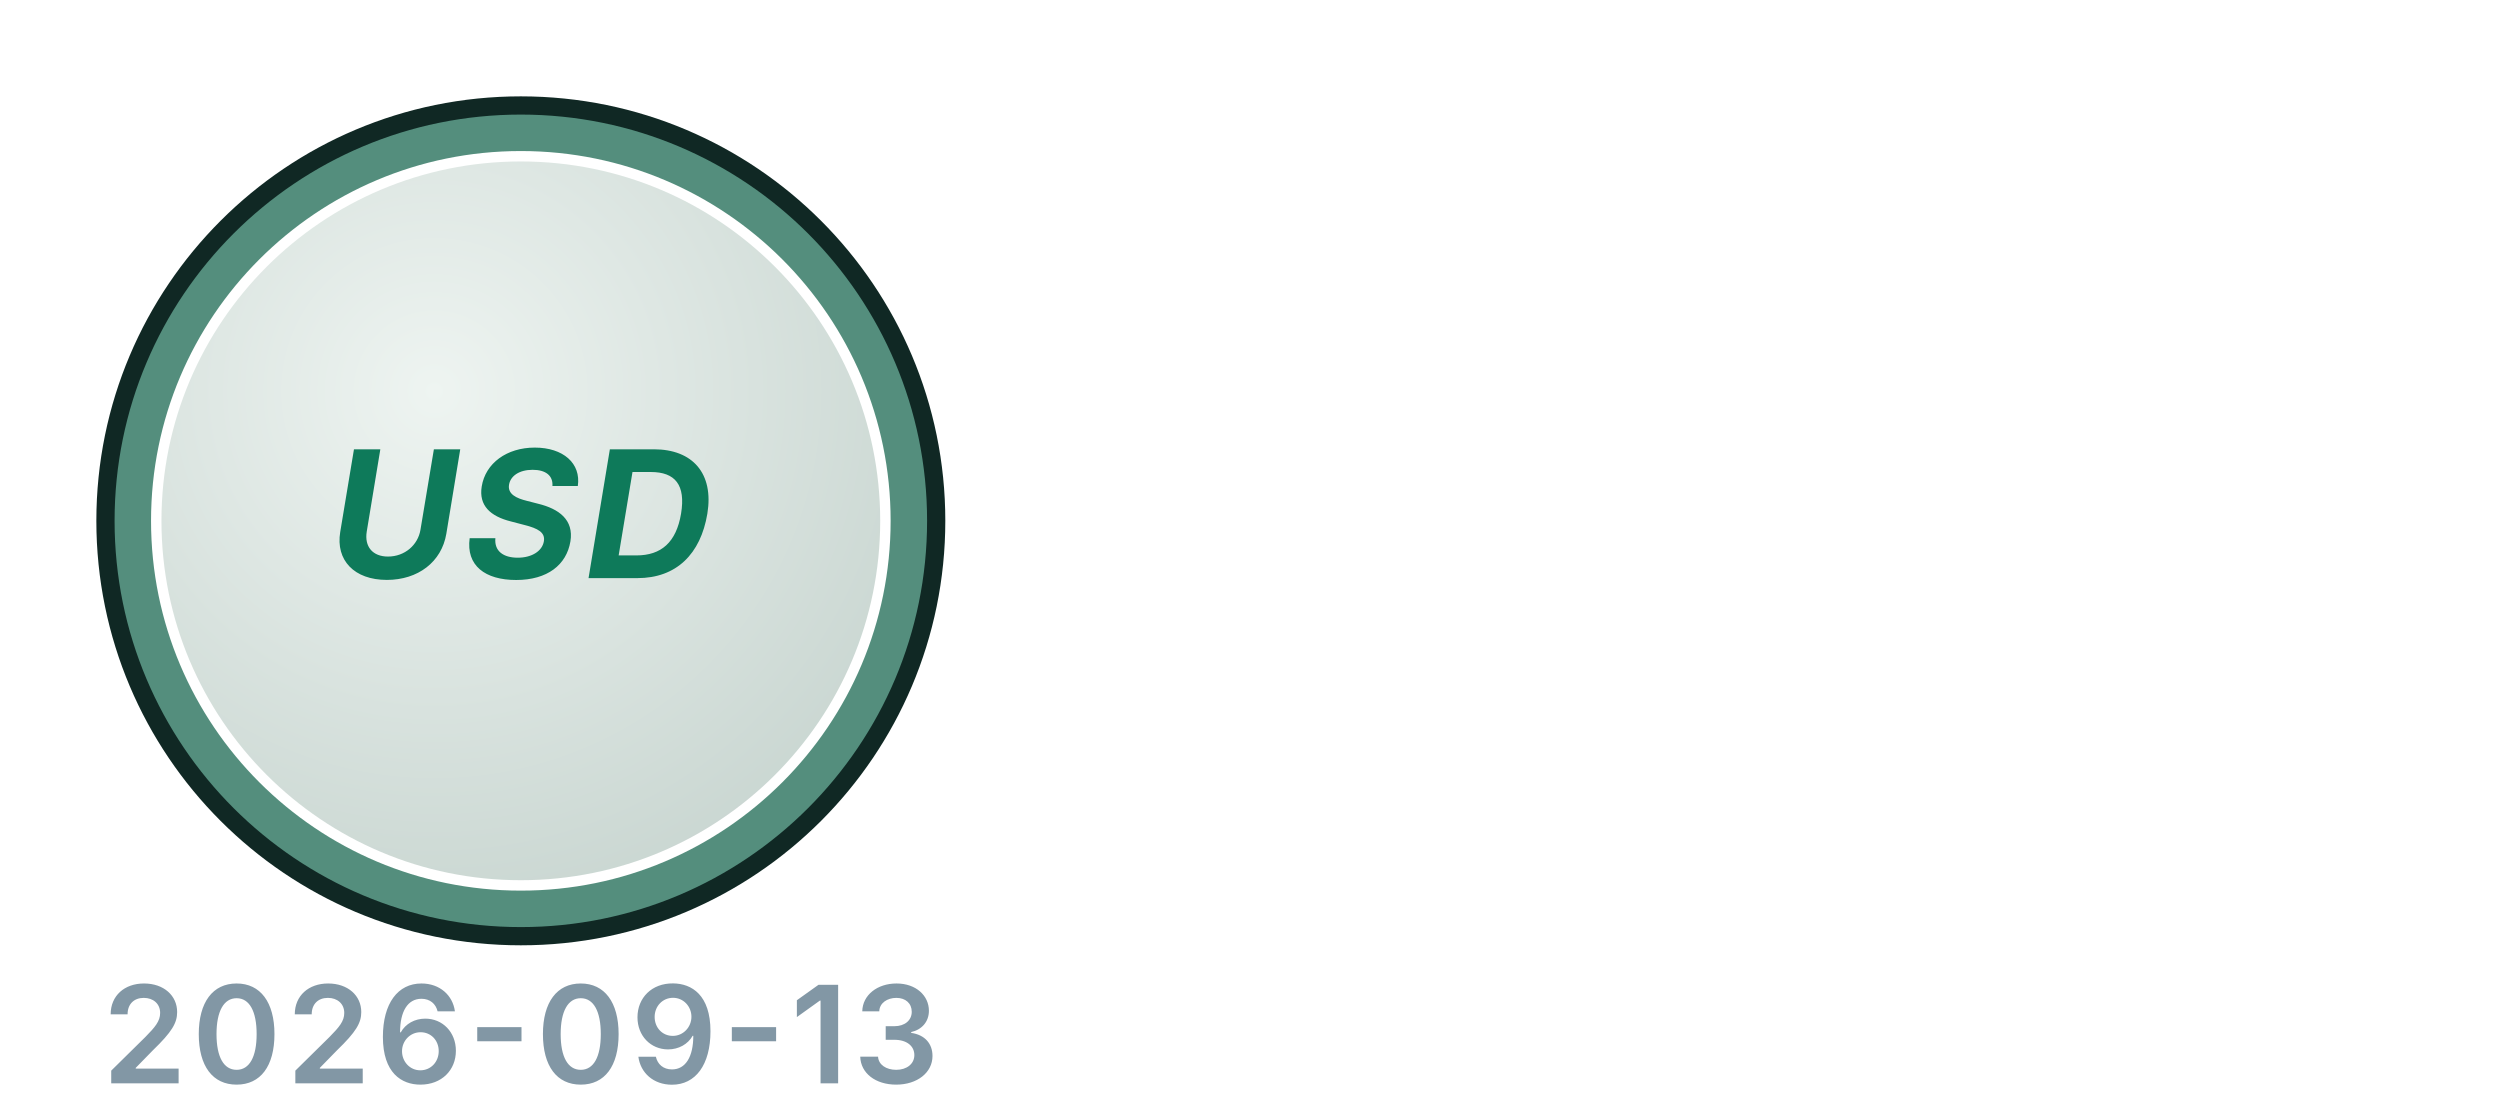
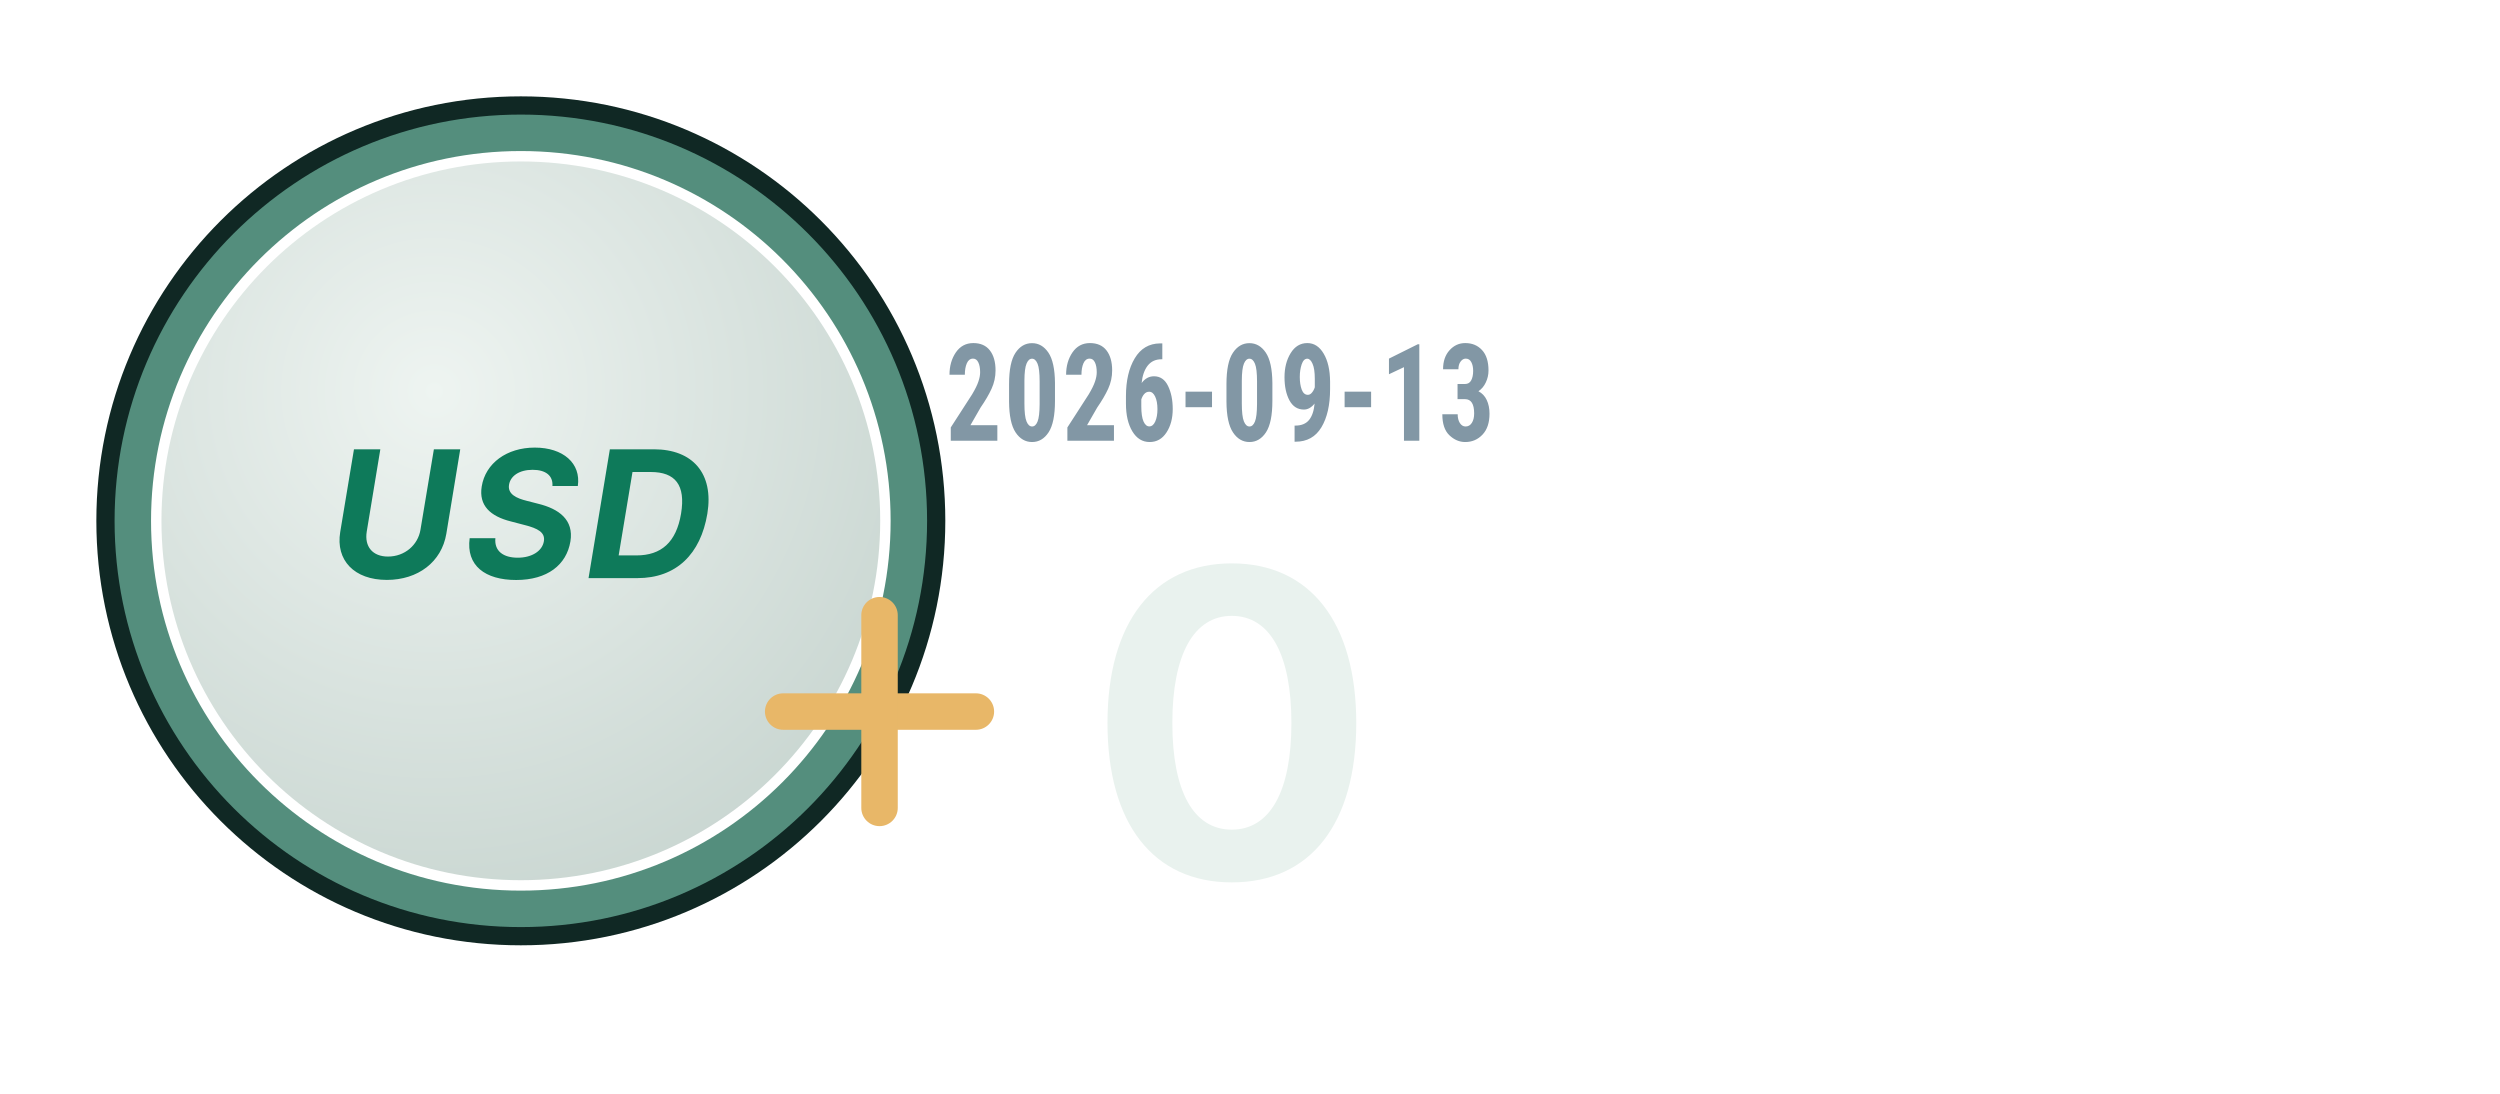
<svg xmlns="http://www.w3.org/2000/svg" viewBox="0 0 480 210">
  <defs>
-     <radialGradient id="panel-spot-light" cx="38%" cy="32%" r="75%">
+     <radialGradient id="panel-spot-A" cx="38%" cy="32%" r="75%">
      <stop offset="0%" stop-color="#eef4f1" />
      <stop offset="100%" stop-color="#c9d6d1" />
    </radialGradient>
  </defs>
  <g font-family="Inter, 'DejaVu Sans', Helvetica, Arial, sans-serif">
    <circle cx="100" cy="100" r="78" fill="none" stroke="#102824" stroke-width="7" />
    <circle cx="100" cy="100" r="74.5" fill="none" stroke="#548e7d" stroke-width="7" />
-     <circle cx="100" cy="100" r="69" fill="url(#panel-spot-light)" />
+     <circle cx="100" cy="100" r="69" fill="url(#panel-spot-A)" />
    <text x="100" y="111" text-anchor="middle" font-size="34" font-weight="700" font-style="italic" letter-spacing="1" fill="#0e7a5a">USD</text>
-     <text x="100" y="208" text-anchor="middle" font-size="26" font-weight="600" letter-spacing="1" fill="#8297a5" font-variant-numeric="tabular-nums">2026-09-13</text>
+     <g transform="translate(168.87 136.62)">
+       <rect x="-22" y="-3.5" width="44" height="7" rx="3.5" fill="#e8b768" />
+       <rect x="-3.5" y="-22" width="7" height="44" rx="3.5" fill="#e8b768" />
+     </g>
+     <text x="208.87" y="168.62" font-size="82" font-weight="700" letter-spacing="-2" fill="#e9f2ee" font-variant-numeric="tabular-nums">0</text>
+     <g transform="translate(234.29 84.62) scale(0.82 1)">
+       <text x="0" y="0" text-anchor="middle" font-family="'Inter Condensed', 'Roboto Condensed', 'Arial Narrow', Inter, 'DejaVu Sans', sans-serif" font-stretch="condensed" font-size="26" font-weight="600" letter-spacing="0.5" fill="#8297a5" font-variant-numeric="tabular-nums">2026-09-13</text>
+     </g>
  </g>
</svg>
